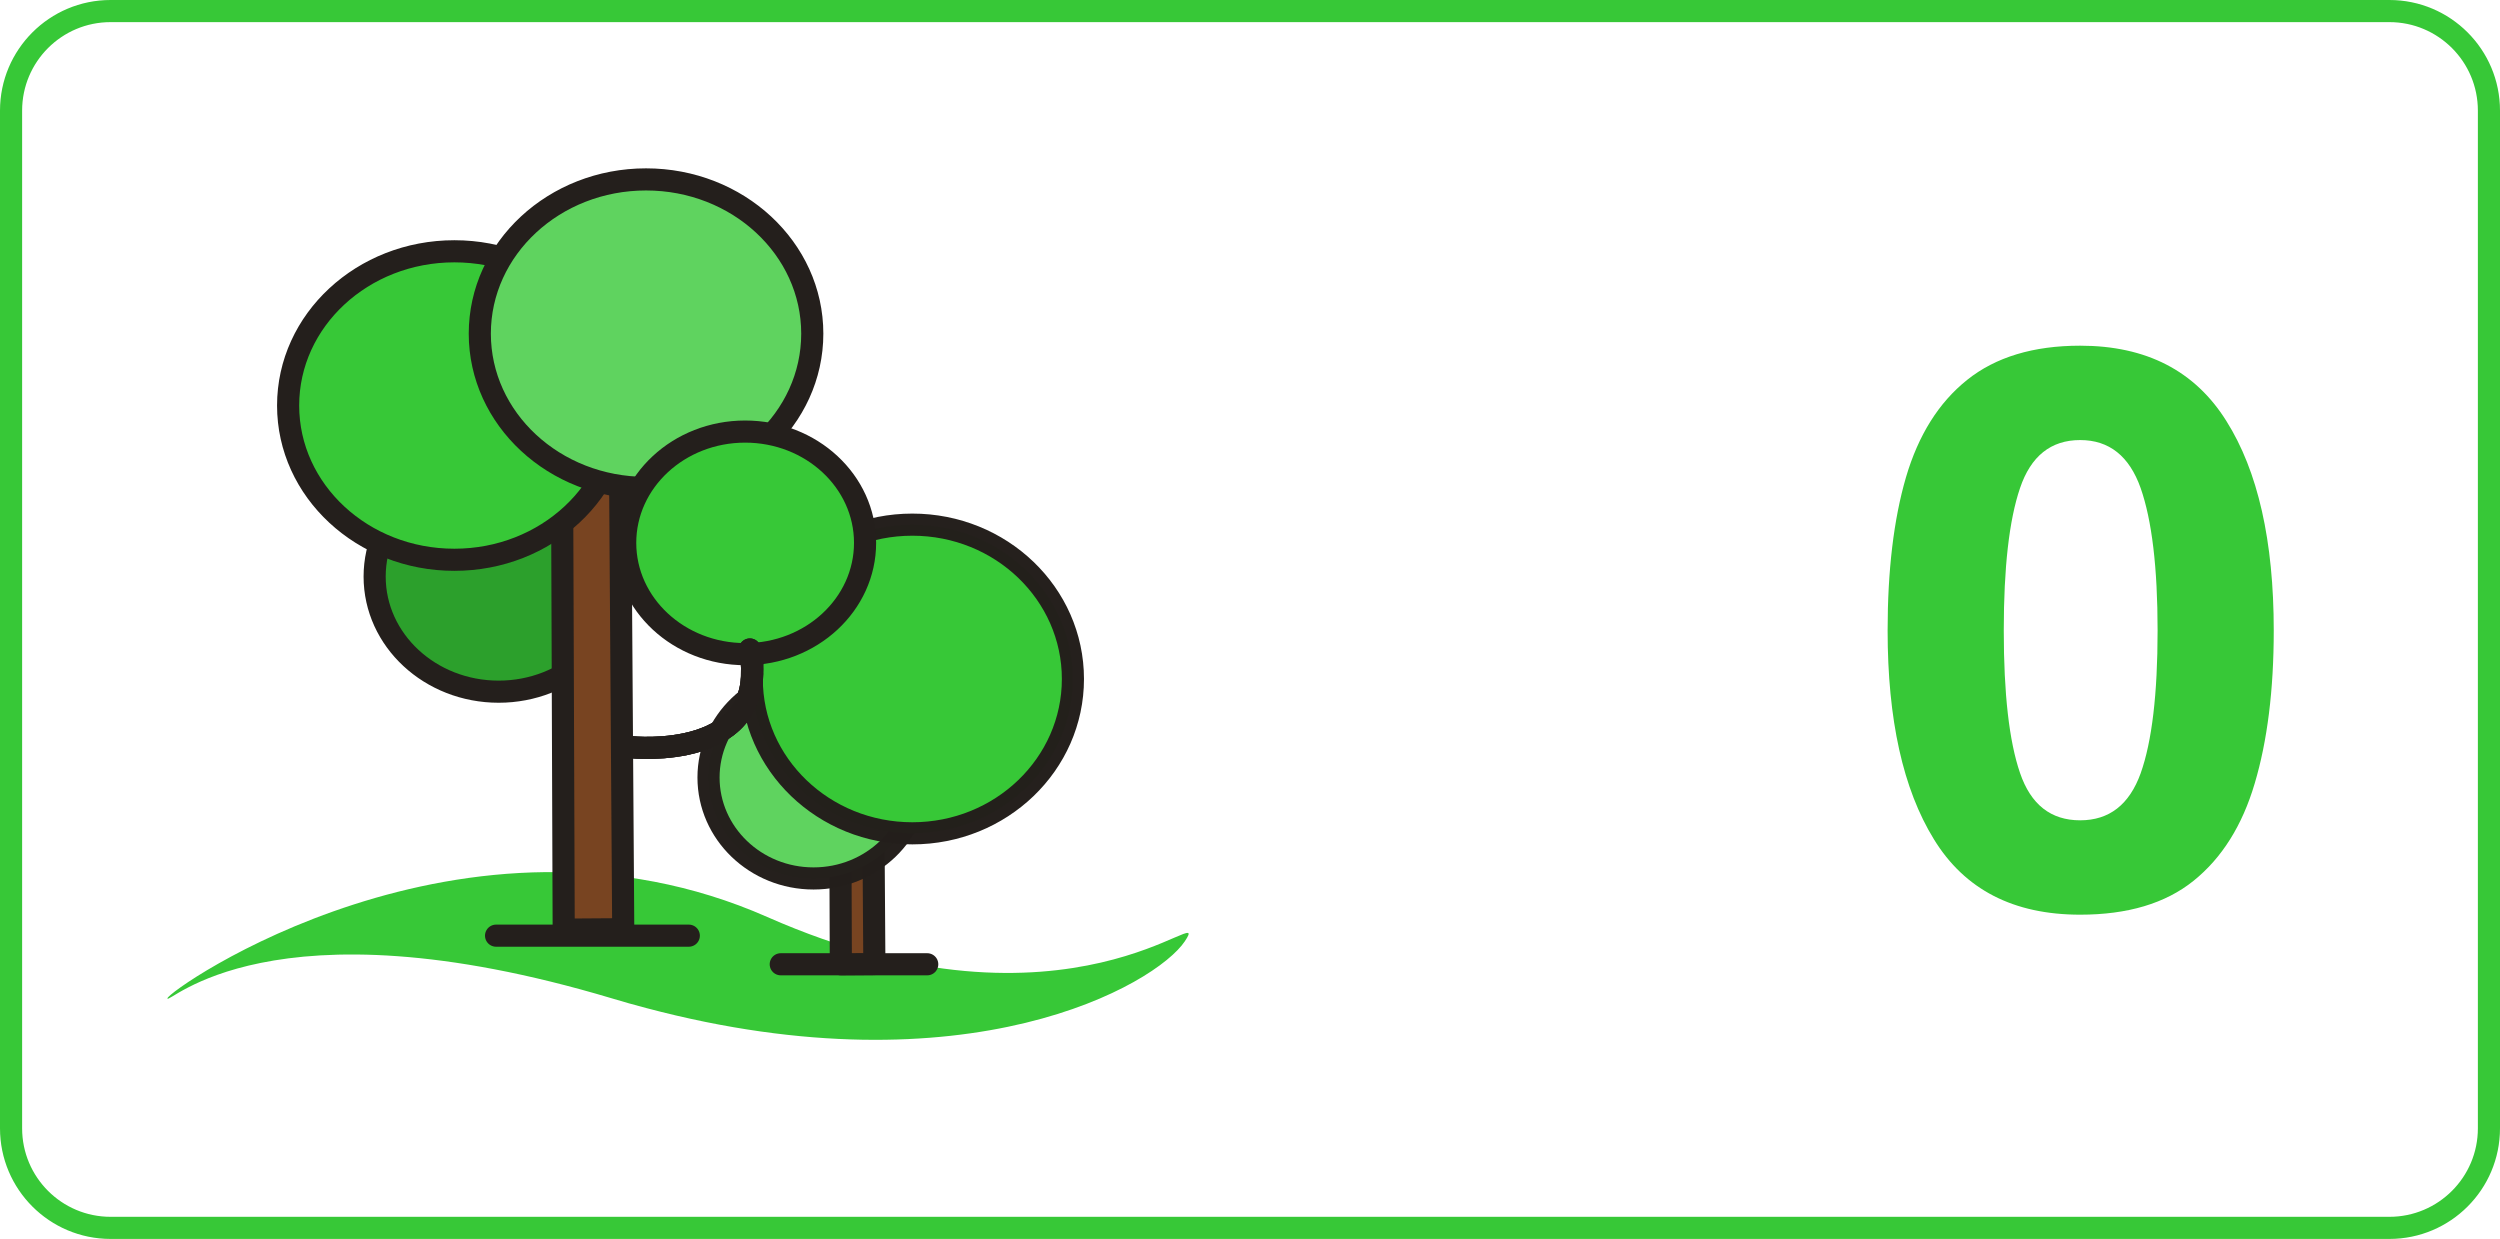
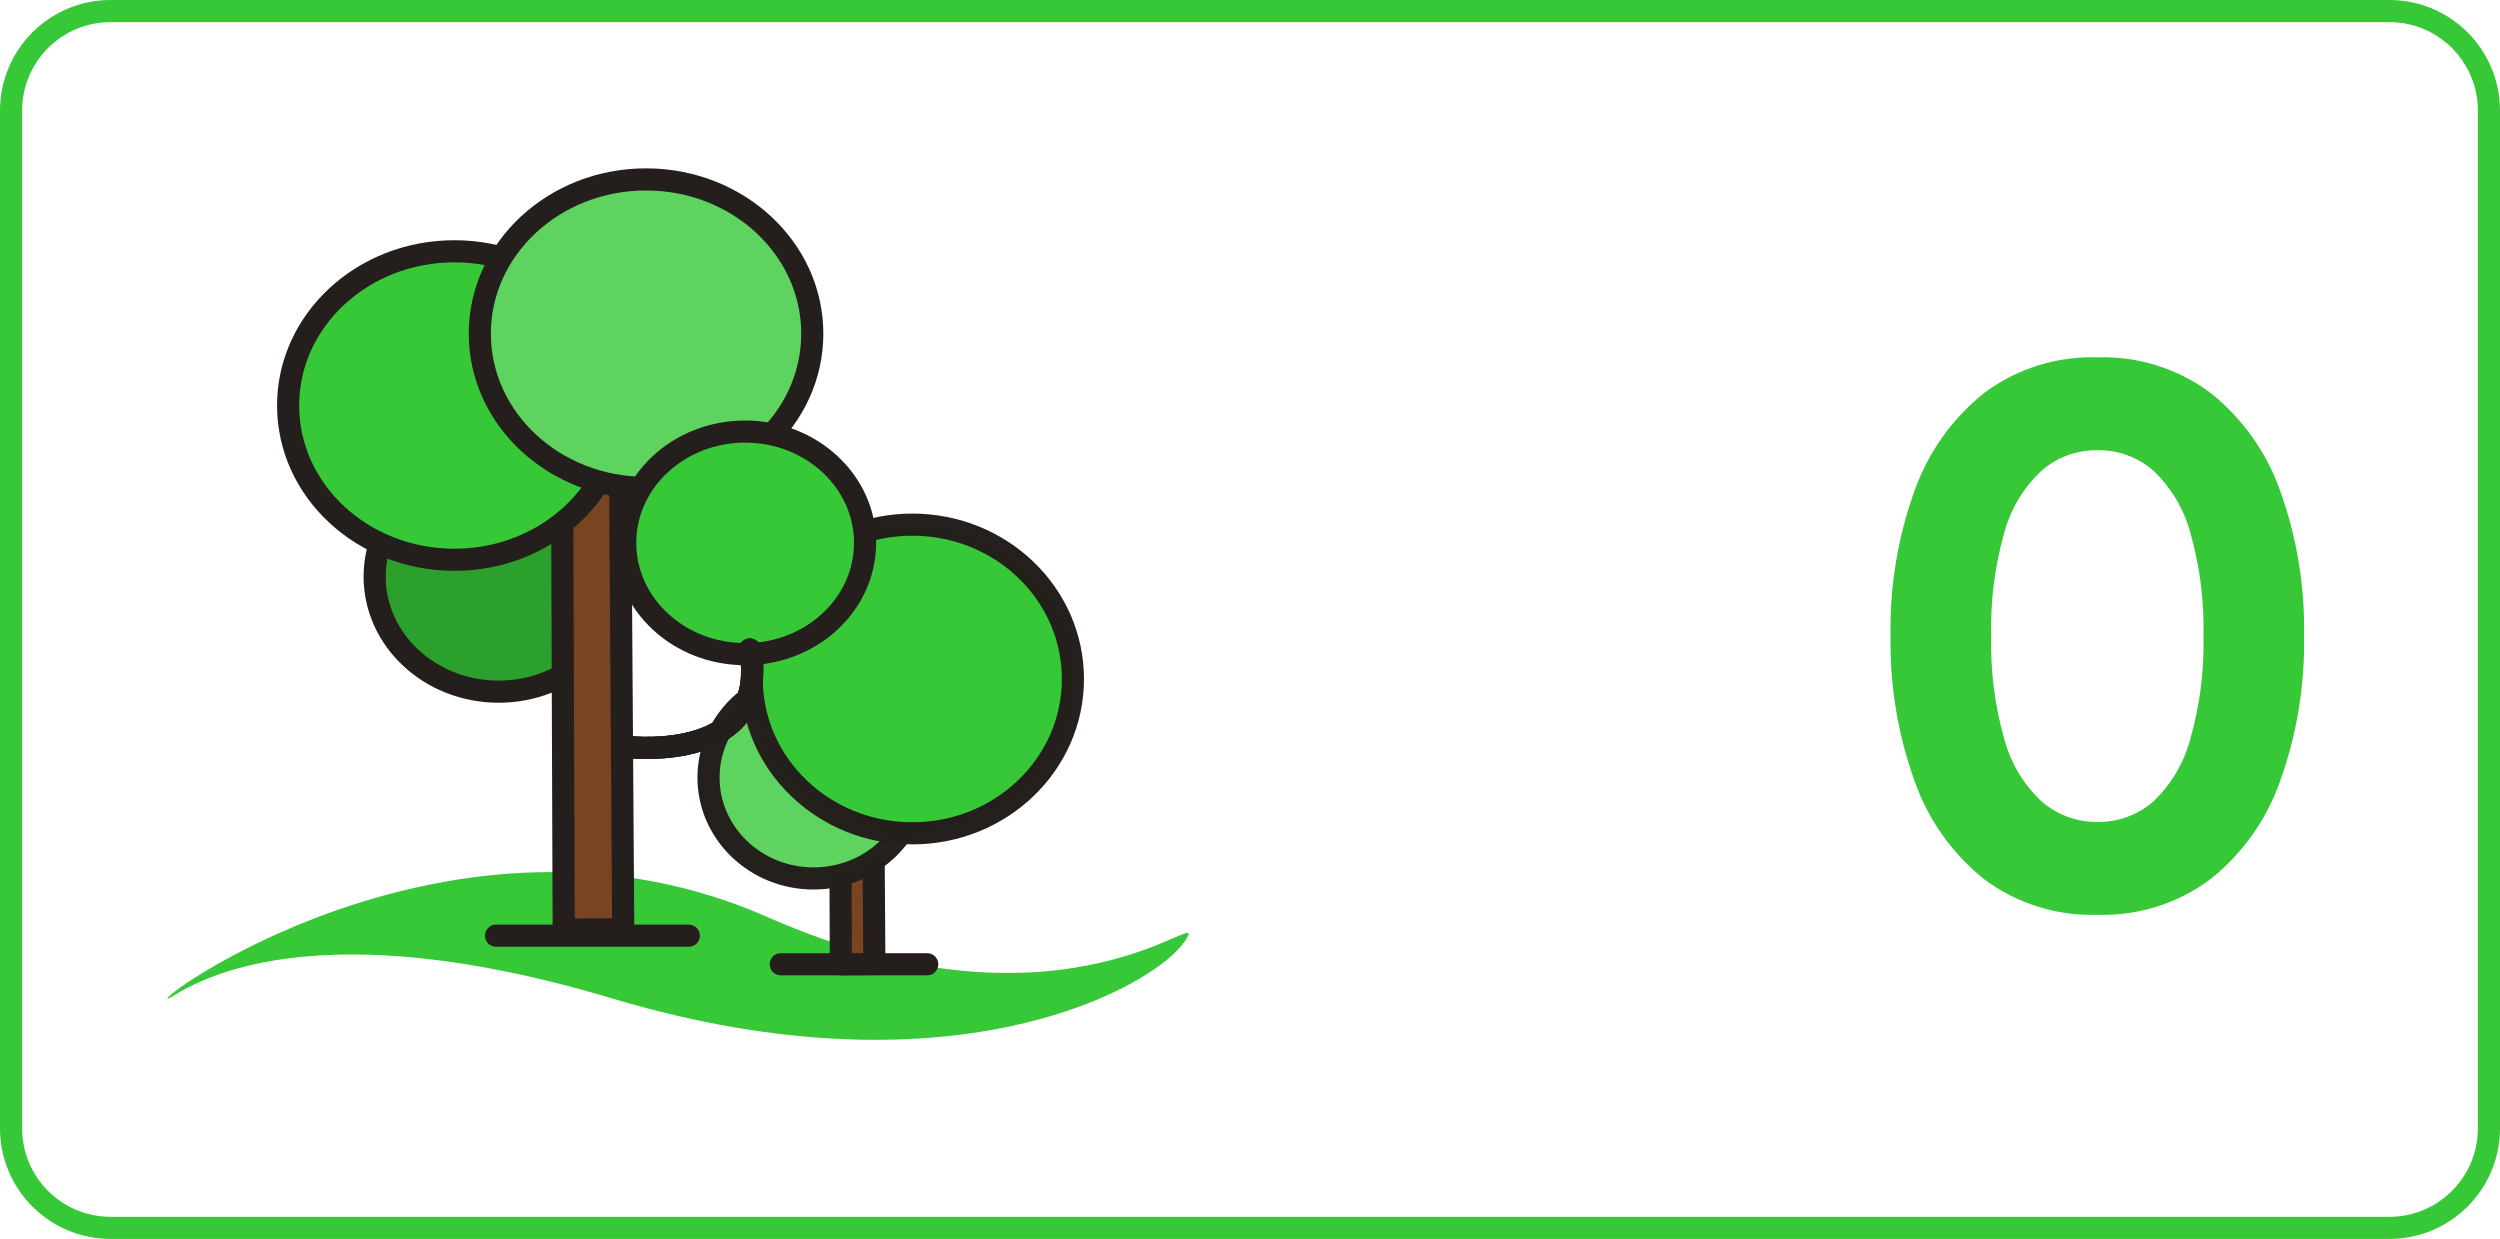
<svg xmlns="http://www.w3.org/2000/svg" width="113" height="56" viewBox="0 0 113 56">
  <g id="landscaper_left_0" transform="translate(-2058 -3593)">
    <g id="Rectángulo_82" data-name="Rectángulo 82" transform="translate(2058 3593)" fill="none" stroke="#37c837" stroke-width="1">
      <rect width="113" height="56" rx="5" stroke="none" />
      <rect x="0.5" y="0.5" width="112" height="55" rx="4.5" fill="none" />
    </g>
    <g id="Grupo_443" data-name="Grupo 443" transform="translate(1017.543 2775)">
-       <text id="_0" data-name="0" transform="translate(1146 859)" fill="#37c837" font-size="35" font-family="Quicksand" font-weight="700">
-         <tspan x="-21.49" y="0">0</tspan>
-       </text>
+       <path id="Trazado_778" data-name="Trazado 778" d="M-10.745.35a8.136,8.136,0,0,1-5.093-1.593A9.827,9.827,0,0,1-19-5.687,18.383,18.383,0,0,1-20.09-12.25,18.348,18.348,0,0,1-19-18.83a9.836,9.836,0,0,1,3.167-4.427,8.136,8.136,0,0,1,5.093-1.592,8.136,8.136,0,0,1,5.092,1.592A9.836,9.836,0,0,1-2.485-18.83,18.348,18.348,0,0,1-1.4-12.25,18.383,18.383,0,0,1-2.485-5.687,9.827,9.827,0,0,1-5.653-1.243,8.136,8.136,0,0,1-10.745.35Zm0-4.2a3.742,3.742,0,0,0,2.537-.928,6.033,6.033,0,0,0,1.662-2.8,15.645,15.645,0,0,0,.6-4.673,15.61,15.61,0,0,0-.6-4.69,6.029,6.029,0,0,0-1.662-2.782,3.742,3.742,0,0,0-2.537-.927,3.761,3.761,0,0,0-2.52.927,5.95,5.95,0,0,0-1.68,2.782,15.61,15.61,0,0,0-.595,4.69,15.645,15.645,0,0,0,.595,4.673,5.954,5.954,0,0,0,1.68,2.8A3.761,3.761,0,0,0-10.745-3.85Z" transform="translate(1146 859)" fill="#37c837" />
    </g>
    <g id="Grupo_446" data-name="Grupo 446" transform="translate(297.123 3984.694)">
      <path id="Trazado_88" data-name="Trazado 88" d="M1587.866-587.987c-.018.362,4.58-4.635,20.087,0,.511.153,1.016.3,1.561.44,14.534,3.856,23.033-1.064,24.337-3.017,1.349-2.019-5.168,4.949-18.873-1.1S1587.884-588.349,1587.866-587.987Z" transform="translate(180.579 241.418)" fill="#37c837" />
      <g id="Grupo_60" data-name="Grupo 60" transform="translate(1792.902 -367.98)">
        <path id="path977-5-8" d="M-51.621,326.65H-45" transform="translate(54.886 -306.779)" fill="none" stroke="#241f1c" stroke-linecap="round" stroke-linejoin="round" stroke-width="1" />
        <path id="path979-8-6-6-8-5-7-2-3-7" d="M-49.017,327.177l-.045-12.638h1.474l.086,12.627Z" transform="translate(54.998 -307.306)" fill="#784421" stroke="#241f1c" stroke-linecap="round" stroke-linejoin="round" stroke-width="1" />
        <ellipse id="path837-1-2-8-9-4" cx="4.747" cy="4.563" rx="4.747" ry="4.563" transform="translate(0 6.866)" fill="#5fd35f" stroke="rgba(36,31,28,0.99)" stroke-linecap="round" stroke-linejoin="round" stroke-width="1" />
        <ellipse id="ellipse9017" cx="7.258" cy="6.976" rx="7.258" ry="6.976" transform="translate(1.955)" fill="#37c837" stroke="rgba(36,31,28,0.99)" stroke-linecap="round" stroke-linejoin="round" stroke-width="1" />
      </g>
      <path id="path972-85-1-7-4-9" d="M-11.637,398.39s6.357.686,5.366-4.417" transform="translate(1801.042 -756.311)" fill="none" stroke="#241f1c" stroke-linecap="round" stroke-linejoin="round" stroke-width="1" />
      <g id="Grupo_61" data-name="Grupo 61" transform="translate(1773.9 -383.585)">
        <ellipse id="path4729" cx="5.606" cy="5.202" rx="5.606" ry="5.202" transform="translate(3.911 12.751)" fill="#2ca02c" stroke="#241f1c" stroke-linecap="round" stroke-linejoin="round" stroke-width="1" />
        <path id="path979-8-6-6-8-5-7" d="M-13.245,411.142l-.08-22.449h2.618l.153,22.43Z" transform="translate(25.701 -377.232)" fill="#784421" stroke="#241f1c" stroke-linecap="round" stroke-linejoin="round" stroke-width="1" />
        <ellipse id="path4729-7" cx="7.514" cy="6.972" rx="7.514" ry="6.972" transform="translate(0 3.249)" fill="#37c837" stroke="#241f1c" stroke-linecap="round" stroke-linejoin="round" stroke-width="1" />
        <ellipse id="path4729-7-7" cx="7.514" cy="6.972" rx="7.514" ry="6.972" transform="translate(8.664)" fill="#5fd35f" stroke="#241f1c" stroke-linecap="round" stroke-linejoin="round" stroke-width="1" />
        <path id="path977-8-5-8-2-0" d="M-14.931,400.952h8.712" transform="translate(24.33 -366.769)" fill="none" stroke="#241f1c" stroke-linecap="round" stroke-linejoin="round" stroke-width="1" />
        <ellipse id="path4729-7-7-7" cx="5.421" cy="5.03" rx="5.421" ry="5.03" transform="translate(15.236 11.398)" fill="#37c837" stroke="#241f1c" stroke-linecap="round" stroke-linejoin="round" stroke-width="1" />
      </g>
      <path id="path8203" d="M-11.637,398.39s6.357.686,5.366-4.417" transform="translate(1801.042 -756.311)" fill="none" stroke="#241f1c" stroke-linecap="round" stroke-linejoin="round" stroke-width="1" />
      <path id="path8755" d="M-11.637,398.39s6.357.686,5.366-4.417" transform="translate(1801.042 -756.311)" fill="none" stroke="#241f1c" stroke-linecap="round" stroke-linejoin="round" stroke-width="1" />
    </g>
  </g>
</svg>
